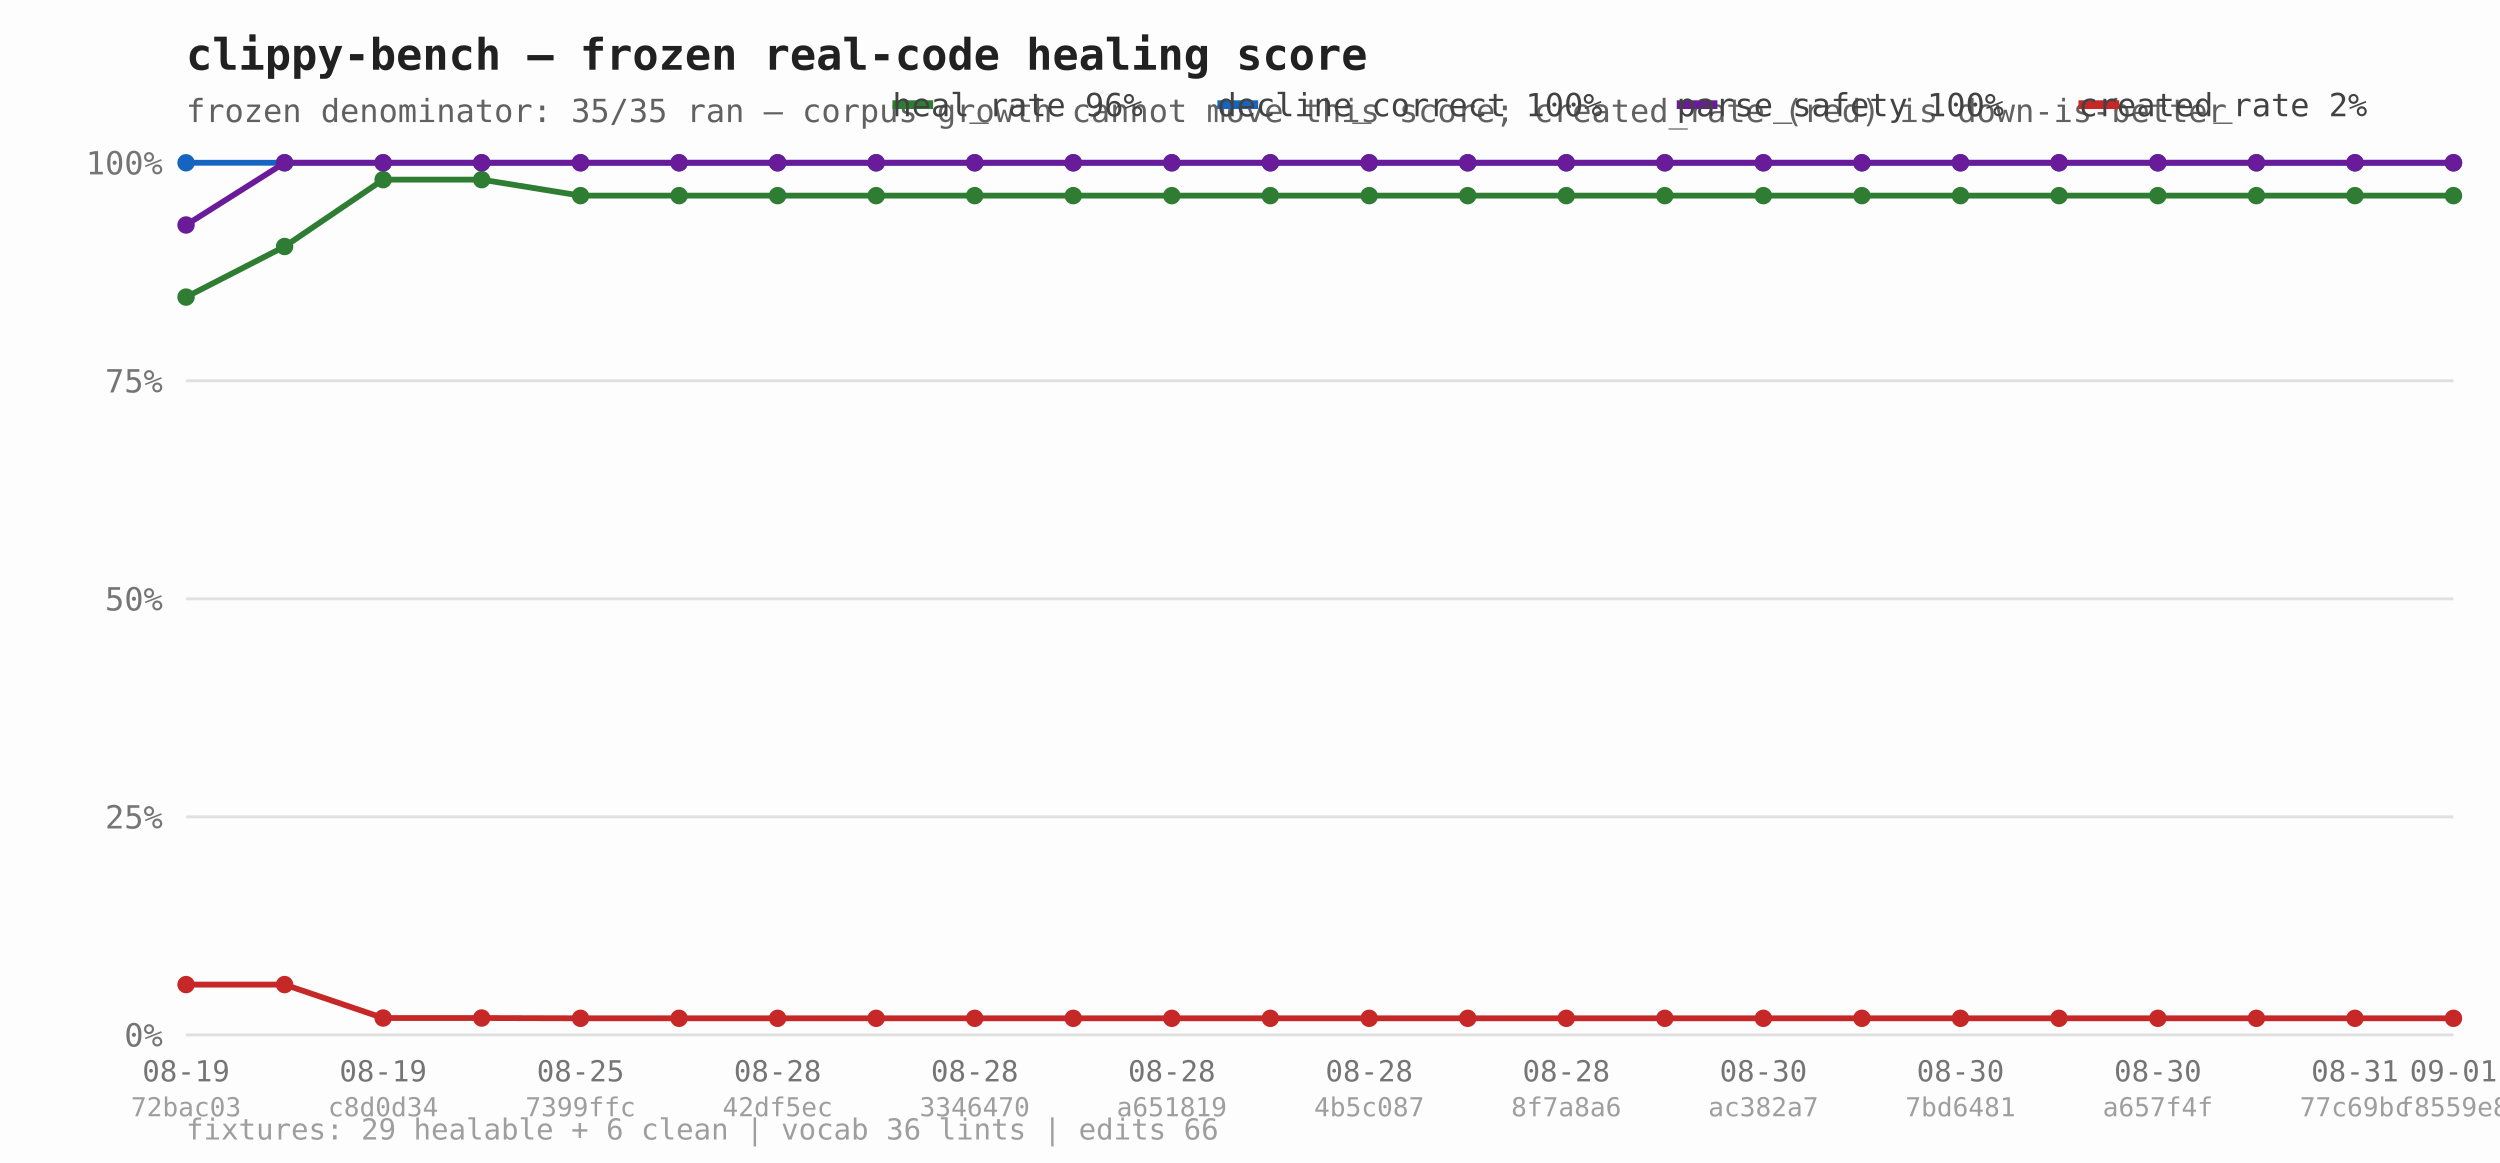
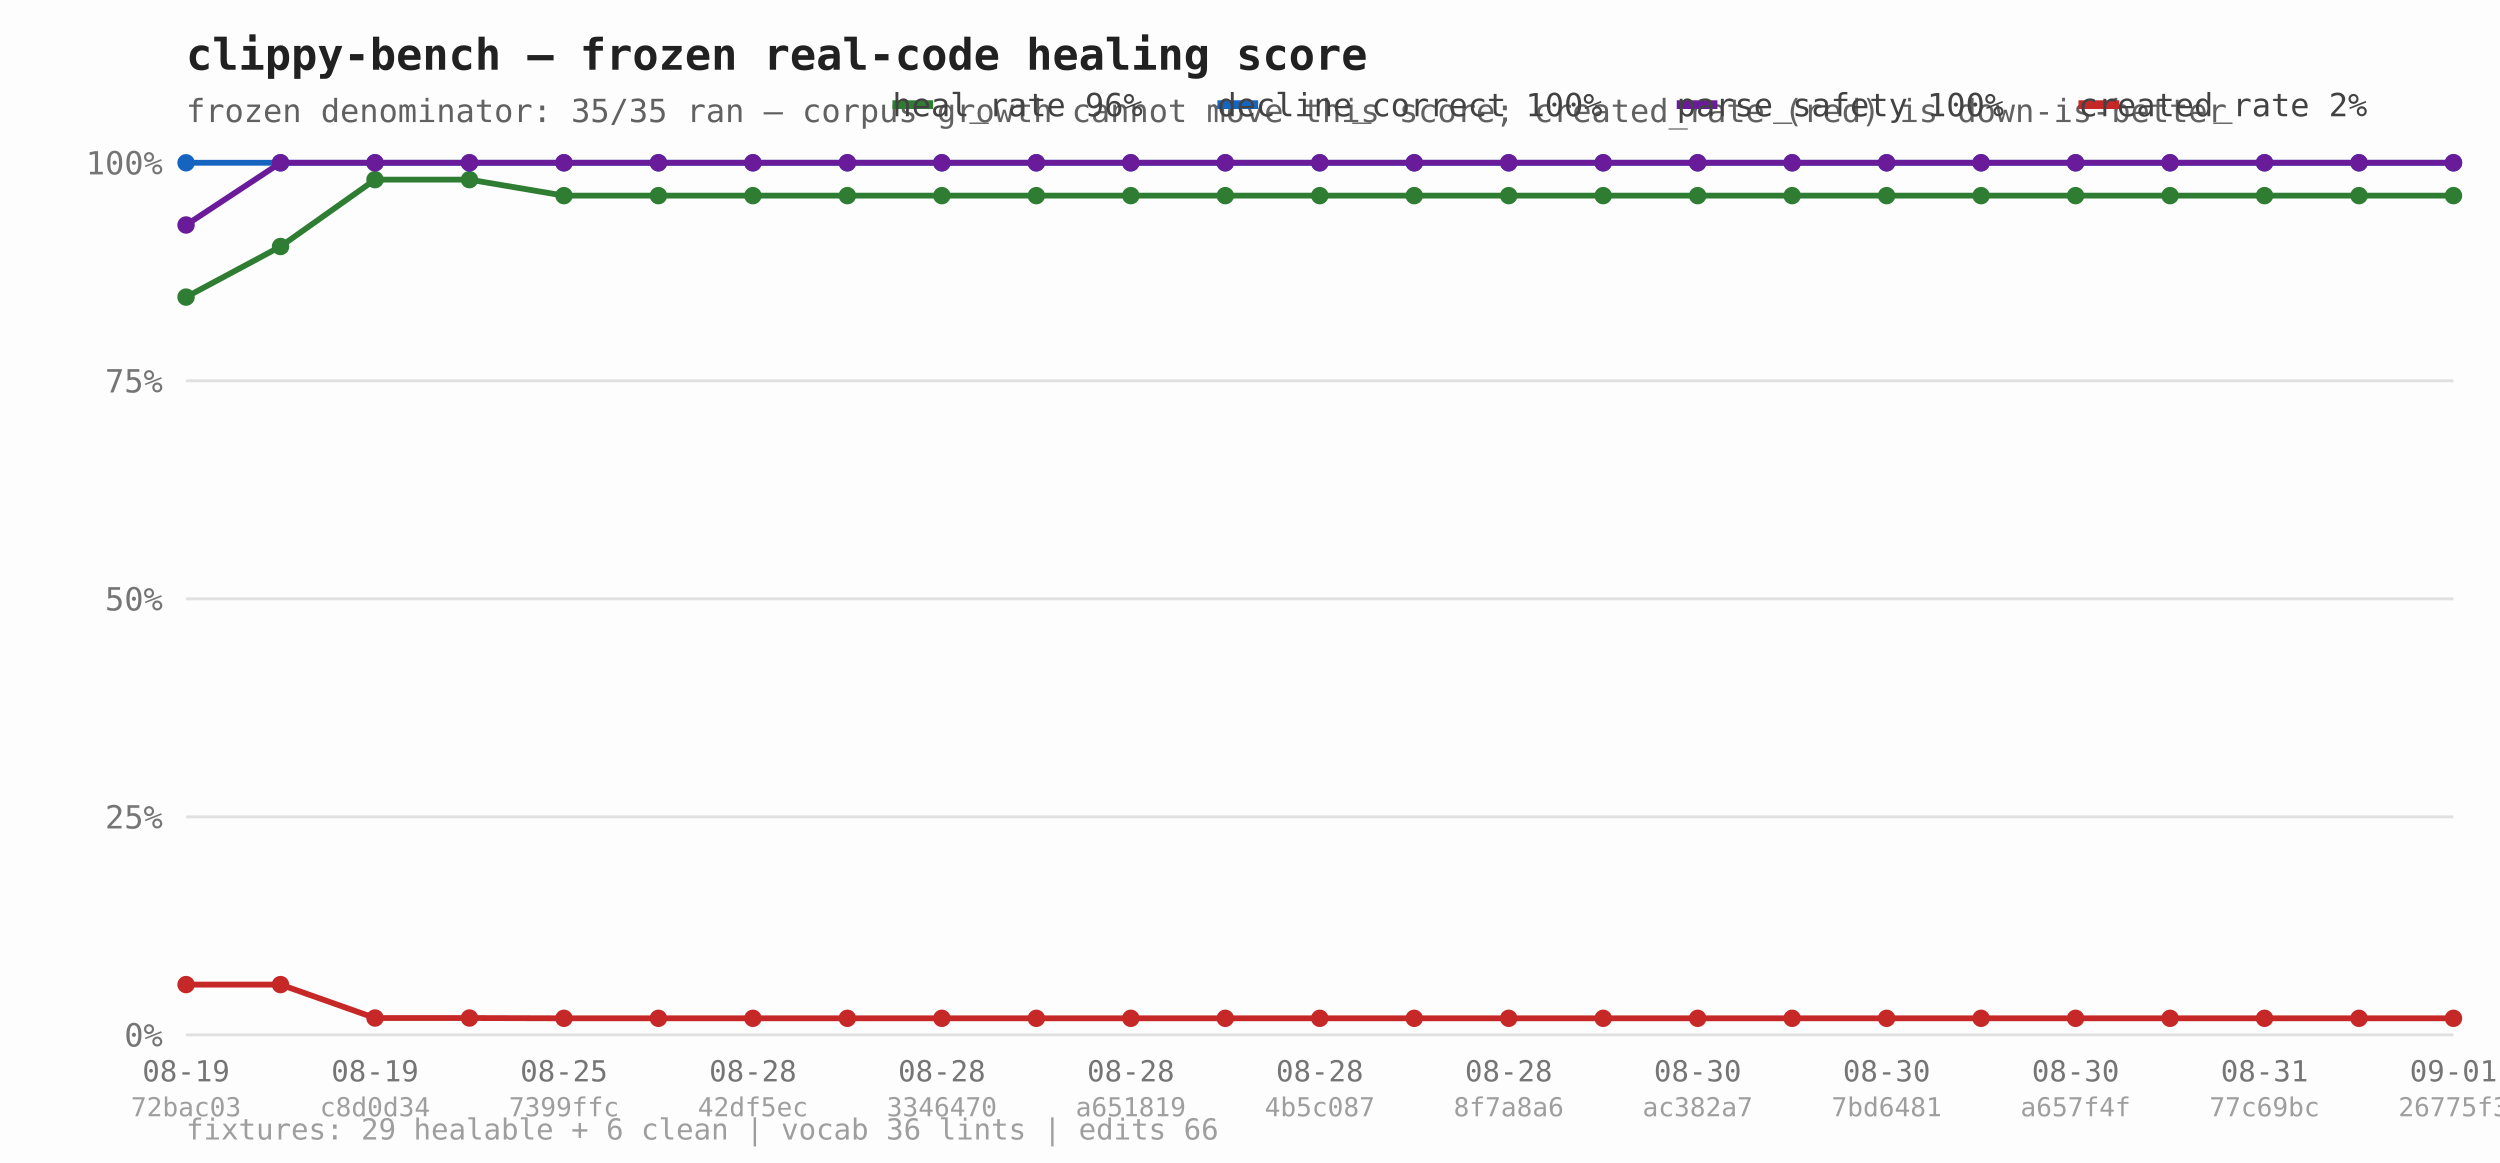
<svg xmlns="http://www.w3.org/2000/svg" width="860" height="400" viewBox="0 0 860 400" font-family="ui-monospace,Menlo,monospace">
  <rect width="100%" height="100%" fill="#fdfdfd" />
  <text x="64" y="24" font-size="15" font-weight="bold" fill="#212121">clippy-bench — frozen real-code healing score</text>
  <text x="64" y="42" font-size="11" fill="#616161">frozen denominator: 35/35 ran — corpus growth cannot move this score; created_rate (red) is down-is-better</text>
  <line x1="64" y1="356.0" x2="844" y2="356.0" stroke="#e0e0e0" stroke-width="1" />
  <text x="56" y="360.0" font-size="11" fill="#757575" text-anchor="end">0%</text>
  <line x1="64" y1="281.0" x2="844" y2="281.0" stroke="#e0e0e0" stroke-width="1" />
  <text x="56" y="285.0" font-size="11" fill="#757575" text-anchor="end">25%</text>
  <line x1="64" y1="206.0" x2="844" y2="206.0" stroke="#e0e0e0" stroke-width="1" />
  <text x="56" y="210.0" font-size="11" fill="#757575" text-anchor="end">50%</text>
  <line x1="64" y1="131.0" x2="844" y2="131.0" stroke="#e0e0e0" stroke-width="1" />
  <text x="56" y="135.0" font-size="11" fill="#757575" text-anchor="end">75%</text>
  <line x1="64" y1="56.0" x2="844" y2="56.0" stroke="#e0e0e0" stroke-width="1" />
  <text x="56" y="60.0" font-size="11" fill="#757575" text-anchor="end">100%</text>
  <line x1="715.0" y1="36" x2="729.0" y2="36" stroke="#c62828" stroke-width="3" />
  <text x="715.0" y="40" font-size="11" fill="#424242">created_rate 2%</text>
  <line x1="576.8" y1="36" x2="590.8" y2="36" stroke="#6a1b9a" stroke-width="3" />
  <text x="576.8" y="40" font-size="11" fill="#424242">parse_safety 100%</text>
  <line x1="418.8" y1="36" x2="432.8" y2="36" stroke="#1565c0" stroke-width="3" />
  <text x="418.8" y="40" font-size="11" fill="#424242">decline_correct 100%</text>
  <line x1="307.0" y1="36" x2="321.0" y2="36" stroke="#2e7d32" stroke-width="3" />
  <text x="307.0" y="40" font-size="11" fill="#424242">heal_rate 96%</text>
-   <path d="M 64.0 102.2 L 97.9 84.8 L 131.8 61.8 L 165.7 61.8 L 199.7 67.3 L 233.6 67.3 L 267.5 67.3 L 301.4 67.3 L 335.3 67.3 L 369.2 67.3 L 403.1 67.3 L 437.0 67.3 L 471.0 67.3 L 504.9 67.3 L 538.8 67.3 L 572.7 67.3 L 606.6 67.3 L 640.5 67.3 L 674.4 67.3 L 708.3 67.3 L 742.3 67.3 L 776.2 67.3 L 810.1 67.3 L 844.0 67.3" fill="none" stroke="#2e7d32" stroke-width="2" stroke-linejoin="round" stroke-linecap="round" />
+   <path d="M 64.0 102.2 L 96.5 84.8 L 129.0 61.8 L 161.5 61.8 L 194.0 67.3 L 226.5 67.3 L 259.0 67.3 L 291.5 67.3 L 324.0 67.3 L 356.5 67.3 L 389.0 67.3 L 421.5 67.3 L 454.0 67.3 L 486.5 67.3 L 519.0 67.3 L 551.5 67.3 L 584.0 67.3 L 616.5 67.3 L 649.0 67.3 L 681.5 67.3 L 714.0 67.3 L 746.5 67.3 L 779.0 67.3 L 811.5 67.3 L 844.0 67.3" fill="none" stroke="#2e7d32" stroke-width="2" stroke-linejoin="round" stroke-linecap="round" />
  <circle cx="64.0" cy="102.2" r="3" fill="#2e7d32" />
-   <circle cx="97.9" cy="84.8" r="3" fill="#2e7d32" />
-   <circle cx="131.8" cy="61.8" r="3" fill="#2e7d32" />
-   <circle cx="165.7" cy="61.8" r="3" fill="#2e7d32" />
-   <circle cx="199.7" cy="67.3" r="3" fill="#2e7d32" />
-   <circle cx="233.6" cy="67.3" r="3" fill="#2e7d32" />
-   <circle cx="267.5" cy="67.3" r="3" fill="#2e7d32" />
-   <circle cx="301.4" cy="67.3" r="3" fill="#2e7d32" />
-   <circle cx="335.3" cy="67.3" r="3" fill="#2e7d32" />
-   <circle cx="369.2" cy="67.3" r="3" fill="#2e7d32" />
-   <circle cx="403.1" cy="67.3" r="3" fill="#2e7d32" />
-   <circle cx="437.0" cy="67.3" r="3" fill="#2e7d32" />
-   <circle cx="471.0" cy="67.3" r="3" fill="#2e7d32" />
-   <circle cx="504.9" cy="67.3" r="3" fill="#2e7d32" />
-   <circle cx="538.8" cy="67.3" r="3" fill="#2e7d32" />
-   <circle cx="572.7" cy="67.3" r="3" fill="#2e7d32" />
-   <circle cx="606.6" cy="67.3" r="3" fill="#2e7d32" />
-   <circle cx="640.5" cy="67.3" r="3" fill="#2e7d32" />
-   <circle cx="674.4" cy="67.3" r="3" fill="#2e7d32" />
-   <circle cx="708.3" cy="67.3" r="3" fill="#2e7d32" />
-   <circle cx="742.3" cy="67.3" r="3" fill="#2e7d32" />
-   <circle cx="776.2" cy="67.3" r="3" fill="#2e7d32" />
-   <circle cx="810.1" cy="67.3" r="3" fill="#2e7d32" />
+   <circle cx="96.5" cy="84.8" r="3" fill="#2e7d32" />
+   <circle cx="129.0" cy="61.8" r="3" fill="#2e7d32" />
+   <circle cx="161.5" cy="61.8" r="3" fill="#2e7d32" />
+   <circle cx="194.0" cy="67.3" r="3" fill="#2e7d32" />
+   <circle cx="226.5" cy="67.3" r="3" fill="#2e7d32" />
+   <circle cx="259.0" cy="67.3" r="3" fill="#2e7d32" />
+   <circle cx="291.5" cy="67.3" r="3" fill="#2e7d32" />
+   <circle cx="324.0" cy="67.3" r="3" fill="#2e7d32" />
+   <circle cx="356.5" cy="67.3" r="3" fill="#2e7d32" />
+   <circle cx="389.0" cy="67.3" r="3" fill="#2e7d32" />
+   <circle cx="421.5" cy="67.3" r="3" fill="#2e7d32" />
+   <circle cx="454.0" cy="67.3" r="3" fill="#2e7d32" />
+   <circle cx="486.5" cy="67.3" r="3" fill="#2e7d32" />
+   <circle cx="519.0" cy="67.3" r="3" fill="#2e7d32" />
+   <circle cx="551.5" cy="67.3" r="3" fill="#2e7d32" />
+   <circle cx="584.0" cy="67.3" r="3" fill="#2e7d32" />
+   <circle cx="616.5" cy="67.3" r="3" fill="#2e7d32" />
+   <circle cx="649.0" cy="67.3" r="3" fill="#2e7d32" />
+   <circle cx="681.5" cy="67.3" r="3" fill="#2e7d32" />
+   <circle cx="714.0" cy="67.3" r="3" fill="#2e7d32" />
+   <circle cx="746.5" cy="67.3" r="3" fill="#2e7d32" />
+   <circle cx="779.0" cy="67.3" r="3" fill="#2e7d32" />
+   <circle cx="811.5" cy="67.3" r="3" fill="#2e7d32" />
  <circle cx="844.0" cy="67.3" r="3" fill="#2e7d32" />
-   <path d="M 64.0 56.0 L 97.9 56.0 L 131.8 56.0 L 165.7 56.0 L 199.7 56.0 L 233.6 56.0 L 267.5 56.0 L 301.4 56.0 L 335.3 56.0 L 369.2 56.0 L 403.1 56.0 L 437.0 56.0 L 471.0 56.0 L 504.9 56.0 L 538.8 56.0 L 572.7 56.0 L 606.6 56.0 L 640.5 56.0 L 674.4 56.0 L 708.3 56.0 L 742.3 56.0 L 776.2 56.0 L 810.1 56.0 L 844.0 56.0" fill="none" stroke="#1565c0" stroke-width="2" stroke-linejoin="round" stroke-linecap="round" />
+   <path d="M 64.0 56.0 L 96.5 56.0 L 129.0 56.0 L 161.5 56.0 L 194.0 56.0 L 226.5 56.0 L 259.0 56.0 L 291.5 56.0 L 324.0 56.0 L 356.5 56.0 L 389.0 56.0 L 421.5 56.0 L 454.0 56.0 L 486.5 56.0 L 519.0 56.0 L 551.5 56.0 L 584.0 56.0 L 616.5 56.0 L 649.0 56.0 L 681.5 56.0 L 714.0 56.0 L 746.5 56.0 L 779.0 56.0 L 811.5 56.0 L 844.0 56.0" fill="none" stroke="#1565c0" stroke-width="2" stroke-linejoin="round" stroke-linecap="round" />
  <circle cx="64.0" cy="56.0" r="3" fill="#1565c0" />
-   <circle cx="97.9" cy="56.0" r="3" fill="#1565c0" />
-   <circle cx="131.8" cy="56.0" r="3" fill="#1565c0" />
-   <circle cx="165.7" cy="56.0" r="3" fill="#1565c0" />
-   <circle cx="199.7" cy="56.0" r="3" fill="#1565c0" />
-   <circle cx="233.6" cy="56.0" r="3" fill="#1565c0" />
-   <circle cx="267.5" cy="56.0" r="3" fill="#1565c0" />
-   <circle cx="301.4" cy="56.0" r="3" fill="#1565c0" />
-   <circle cx="335.3" cy="56.0" r="3" fill="#1565c0" />
-   <circle cx="369.2" cy="56.0" r="3" fill="#1565c0" />
-   <circle cx="403.1" cy="56.0" r="3" fill="#1565c0" />
-   <circle cx="437.0" cy="56.0" r="3" fill="#1565c0" />
-   <circle cx="471.0" cy="56.0" r="3" fill="#1565c0" />
-   <circle cx="504.9" cy="56.0" r="3" fill="#1565c0" />
-   <circle cx="538.8" cy="56.0" r="3" fill="#1565c0" />
-   <circle cx="572.7" cy="56.0" r="3" fill="#1565c0" />
-   <circle cx="606.6" cy="56.0" r="3" fill="#1565c0" />
-   <circle cx="640.5" cy="56.0" r="3" fill="#1565c0" />
-   <circle cx="674.4" cy="56.0" r="3" fill="#1565c0" />
-   <circle cx="708.3" cy="56.0" r="3" fill="#1565c0" />
-   <circle cx="742.3" cy="56.0" r="3" fill="#1565c0" />
-   <circle cx="776.2" cy="56.0" r="3" fill="#1565c0" />
-   <circle cx="810.1" cy="56.0" r="3" fill="#1565c0" />
+   <circle cx="96.5" cy="56.0" r="3" fill="#1565c0" />
+   <circle cx="129.0" cy="56.0" r="3" fill="#1565c0" />
+   <circle cx="161.5" cy="56.0" r="3" fill="#1565c0" />
+   <circle cx="194.0" cy="56.0" r="3" fill="#1565c0" />
+   <circle cx="226.5" cy="56.0" r="3" fill="#1565c0" />
+   <circle cx="259.0" cy="56.0" r="3" fill="#1565c0" />
+   <circle cx="291.5" cy="56.0" r="3" fill="#1565c0" />
+   <circle cx="324.0" cy="56.0" r="3" fill="#1565c0" />
+   <circle cx="356.5" cy="56.0" r="3" fill="#1565c0" />
+   <circle cx="389.0" cy="56.0" r="3" fill="#1565c0" />
+   <circle cx="421.5" cy="56.0" r="3" fill="#1565c0" />
+   <circle cx="454.0" cy="56.0" r="3" fill="#1565c0" />
+   <circle cx="486.5" cy="56.0" r="3" fill="#1565c0" />
+   <circle cx="519.0" cy="56.0" r="3" fill="#1565c0" />
+   <circle cx="551.5" cy="56.0" r="3" fill="#1565c0" />
+   <circle cx="584.0" cy="56.0" r="3" fill="#1565c0" />
+   <circle cx="616.5" cy="56.0" r="3" fill="#1565c0" />
+   <circle cx="649.0" cy="56.0" r="3" fill="#1565c0" />
+   <circle cx="681.5" cy="56.0" r="3" fill="#1565c0" />
+   <circle cx="714.0" cy="56.0" r="3" fill="#1565c0" />
+   <circle cx="746.5" cy="56.0" r="3" fill="#1565c0" />
+   <circle cx="779.0" cy="56.0" r="3" fill="#1565c0" />
+   <circle cx="811.5" cy="56.0" r="3" fill="#1565c0" />
  <circle cx="844.0" cy="56.0" r="3" fill="#1565c0" />
-   <path d="M 64.0 77.4 L 97.9 56.0 L 131.8 56.0 L 165.7 56.0 L 199.7 56.0 L 233.6 56.0 L 267.5 56.0 L 301.4 56.0 L 335.3 56.0 L 369.2 56.0 L 403.1 56.0 L 437.0 56.0 L 471.0 56.0 L 504.9 56.0 L 538.8 56.0 L 572.7 56.0 L 606.6 56.0 L 640.5 56.0 L 674.4 56.0 L 708.3 56.0 L 742.3 56.0 L 776.2 56.0 L 810.1 56.0 L 844.0 56.0" fill="none" stroke="#6a1b9a" stroke-width="2" stroke-linejoin="round" stroke-linecap="round" />
+   <path d="M 64.0 77.4 L 96.5 56.0 L 129.0 56.0 L 161.5 56.0 L 194.0 56.0 L 226.5 56.0 L 259.0 56.0 L 291.5 56.0 L 324.0 56.0 L 356.5 56.0 L 389.0 56.0 L 421.5 56.0 L 454.0 56.0 L 486.5 56.0 L 519.0 56.0 L 551.5 56.0 L 584.0 56.0 L 616.5 56.0 L 649.0 56.0 L 681.5 56.0 L 714.0 56.0 L 746.5 56.0 L 779.0 56.0 L 811.5 56.0 L 844.0 56.0" fill="none" stroke="#6a1b9a" stroke-width="2" stroke-linejoin="round" stroke-linecap="round" />
  <circle cx="64.0" cy="77.4" r="3" fill="#6a1b9a" />
-   <circle cx="97.9" cy="56.0" r="3" fill="#6a1b9a" />
-   <circle cx="131.8" cy="56.0" r="3" fill="#6a1b9a" />
-   <circle cx="165.7" cy="56.0" r="3" fill="#6a1b9a" />
-   <circle cx="199.7" cy="56.0" r="3" fill="#6a1b9a" />
-   <circle cx="233.6" cy="56.0" r="3" fill="#6a1b9a" />
-   <circle cx="267.5" cy="56.0" r="3" fill="#6a1b9a" />
-   <circle cx="301.4" cy="56.0" r="3" fill="#6a1b9a" />
-   <circle cx="335.3" cy="56.0" r="3" fill="#6a1b9a" />
-   <circle cx="369.2" cy="56.0" r="3" fill="#6a1b9a" />
-   <circle cx="403.1" cy="56.0" r="3" fill="#6a1b9a" />
-   <circle cx="437.0" cy="56.0" r="3" fill="#6a1b9a" />
-   <circle cx="471.0" cy="56.0" r="3" fill="#6a1b9a" />
-   <circle cx="504.9" cy="56.0" r="3" fill="#6a1b9a" />
-   <circle cx="538.8" cy="56.0" r="3" fill="#6a1b9a" />
-   <circle cx="572.7" cy="56.0" r="3" fill="#6a1b9a" />
-   <circle cx="606.6" cy="56.0" r="3" fill="#6a1b9a" />
-   <circle cx="640.5" cy="56.0" r="3" fill="#6a1b9a" />
-   <circle cx="674.4" cy="56.0" r="3" fill="#6a1b9a" />
-   <circle cx="708.3" cy="56.0" r="3" fill="#6a1b9a" />
-   <circle cx="742.3" cy="56.0" r="3" fill="#6a1b9a" />
-   <circle cx="776.2" cy="56.0" r="3" fill="#6a1b9a" />
-   <circle cx="810.1" cy="56.0" r="3" fill="#6a1b9a" />
+   <circle cx="96.5" cy="56.0" r="3" fill="#6a1b9a" />
+   <circle cx="129.0" cy="56.0" r="3" fill="#6a1b9a" />
+   <circle cx="161.5" cy="56.0" r="3" fill="#6a1b9a" />
+   <circle cx="194.0" cy="56.0" r="3" fill="#6a1b9a" />
+   <circle cx="226.5" cy="56.0" r="3" fill="#6a1b9a" />
+   <circle cx="259.0" cy="56.0" r="3" fill="#6a1b9a" />
+   <circle cx="291.5" cy="56.0" r="3" fill="#6a1b9a" />
+   <circle cx="324.0" cy="56.0" r="3" fill="#6a1b9a" />
+   <circle cx="356.5" cy="56.0" r="3" fill="#6a1b9a" />
+   <circle cx="389.0" cy="56.0" r="3" fill="#6a1b9a" />
+   <circle cx="421.5" cy="56.0" r="3" fill="#6a1b9a" />
+   <circle cx="454.0" cy="56.0" r="3" fill="#6a1b9a" />
+   <circle cx="486.5" cy="56.0" r="3" fill="#6a1b9a" />
+   <circle cx="519.0" cy="56.0" r="3" fill="#6a1b9a" />
+   <circle cx="551.5" cy="56.0" r="3" fill="#6a1b9a" />
+   <circle cx="584.0" cy="56.0" r="3" fill="#6a1b9a" />
+   <circle cx="616.5" cy="56.0" r="3" fill="#6a1b9a" />
+   <circle cx="649.0" cy="56.0" r="3" fill="#6a1b9a" />
+   <circle cx="681.5" cy="56.0" r="3" fill="#6a1b9a" />
+   <circle cx="714.0" cy="56.0" r="3" fill="#6a1b9a" />
+   <circle cx="746.5" cy="56.0" r="3" fill="#6a1b9a" />
+   <circle cx="779.0" cy="56.0" r="3" fill="#6a1b9a" />
+   <circle cx="811.5" cy="56.0" r="3" fill="#6a1b9a" />
  <circle cx="844.0" cy="56.0" r="3" fill="#6a1b9a" />
-   <path d="M 64.0 338.7 L 97.9 338.7 L 131.8 350.2 L 165.7 350.2 L 199.7 350.3 L 233.6 350.3 L 267.5 350.3 L 301.4 350.3 L 335.3 350.3 L 369.2 350.3 L 403.1 350.3 L 437.0 350.3 L 471.0 350.3 L 504.9 350.3 L 538.8 350.3 L 572.7 350.3 L 606.6 350.3 L 640.5 350.3 L 674.4 350.3 L 708.3 350.3 L 742.3 350.3 L 776.2 350.3 L 810.1 350.3 L 844.0 350.3" fill="none" stroke="#c62828" stroke-width="2" stroke-linejoin="round" stroke-linecap="round" />
+   <path d="M 64.0 338.7 L 96.5 338.7 L 129.0 350.2 L 161.5 350.2 L 194.0 350.3 L 226.5 350.3 L 259.0 350.3 L 291.5 350.3 L 324.0 350.3 L 356.5 350.3 L 389.0 350.3 L 421.5 350.3 L 454.0 350.3 L 486.5 350.3 L 519.0 350.3 L 551.5 350.3 L 584.0 350.3 L 616.5 350.3 L 649.0 350.3 L 681.5 350.3 L 714.0 350.3 L 746.5 350.3 L 779.0 350.3 L 811.5 350.3 L 844.0 350.3" fill="none" stroke="#c62828" stroke-width="2" stroke-linejoin="round" stroke-linecap="round" />
  <circle cx="64.0" cy="338.7" r="3" fill="#c62828" />
-   <circle cx="97.9" cy="338.7" r="3" fill="#c62828" />
-   <circle cx="131.8" cy="350.2" r="3" fill="#c62828" />
-   <circle cx="165.7" cy="350.2" r="3" fill="#c62828" />
-   <circle cx="199.7" cy="350.3" r="3" fill="#c62828" />
-   <circle cx="233.6" cy="350.3" r="3" fill="#c62828" />
-   <circle cx="267.5" cy="350.3" r="3" fill="#c62828" />
-   <circle cx="301.4" cy="350.3" r="3" fill="#c62828" />
-   <circle cx="335.3" cy="350.3" r="3" fill="#c62828" />
-   <circle cx="369.2" cy="350.3" r="3" fill="#c62828" />
-   <circle cx="403.1" cy="350.3" r="3" fill="#c62828" />
-   <circle cx="437.0" cy="350.3" r="3" fill="#c62828" />
-   <circle cx="471.0" cy="350.3" r="3" fill="#c62828" />
-   <circle cx="504.9" cy="350.3" r="3" fill="#c62828" />
-   <circle cx="538.8" cy="350.3" r="3" fill="#c62828" />
-   <circle cx="572.7" cy="350.3" r="3" fill="#c62828" />
-   <circle cx="606.6" cy="350.3" r="3" fill="#c62828" />
-   <circle cx="640.5" cy="350.3" r="3" fill="#c62828" />
-   <circle cx="674.4" cy="350.3" r="3" fill="#c62828" />
-   <circle cx="708.3" cy="350.3" r="3" fill="#c62828" />
-   <circle cx="742.3" cy="350.3" r="3" fill="#c62828" />
-   <circle cx="776.2" cy="350.3" r="3" fill="#c62828" />
-   <circle cx="810.1" cy="350.3" r="3" fill="#c62828" />
+   <circle cx="96.5" cy="338.7" r="3" fill="#c62828" />
+   <circle cx="129.0" cy="350.2" r="3" fill="#c62828" />
+   <circle cx="161.5" cy="350.2" r="3" fill="#c62828" />
+   <circle cx="194.0" cy="350.3" r="3" fill="#c62828" />
+   <circle cx="226.5" cy="350.3" r="3" fill="#c62828" />
+   <circle cx="259.0" cy="350.3" r="3" fill="#c62828" />
+   <circle cx="291.5" cy="350.3" r="3" fill="#c62828" />
+   <circle cx="324.0" cy="350.3" r="3" fill="#c62828" />
+   <circle cx="356.5" cy="350.3" r="3" fill="#c62828" />
+   <circle cx="389.0" cy="350.3" r="3" fill="#c62828" />
+   <circle cx="421.5" cy="350.3" r="3" fill="#c62828" />
+   <circle cx="454.0" cy="350.3" r="3" fill="#c62828" />
+   <circle cx="486.5" cy="350.3" r="3" fill="#c62828" />
+   <circle cx="519.0" cy="350.3" r="3" fill="#c62828" />
+   <circle cx="551.5" cy="350.3" r="3" fill="#c62828" />
+   <circle cx="584.0" cy="350.3" r="3" fill="#c62828" />
+   <circle cx="616.5" cy="350.3" r="3" fill="#c62828" />
+   <circle cx="649.0" cy="350.3" r="3" fill="#c62828" />
+   <circle cx="681.5" cy="350.3" r="3" fill="#c62828" />
+   <circle cx="714.0" cy="350.3" r="3" fill="#c62828" />
+   <circle cx="746.5" cy="350.3" r="3" fill="#c62828" />
+   <circle cx="779.0" cy="350.3" r="3" fill="#c62828" />
+   <circle cx="811.5" cy="350.3" r="3" fill="#c62828" />
  <circle cx="844.0" cy="350.3" r="3" fill="#c62828" />
  <text x="64.0" y="372.0" font-size="10" fill="#757575" text-anchor="middle">08-19</text>
  <text x="64.0" y="384.0" font-size="9" fill="#9e9e9e" text-anchor="middle">72bac03</text>
-   <text x="131.8" y="372.0" font-size="10" fill="#757575" text-anchor="middle">08-19</text>
-   <text x="131.8" y="384.0" font-size="9" fill="#9e9e9e" text-anchor="middle">c8d0d34</text>
-   <text x="199.7" y="372.0" font-size="10" fill="#757575" text-anchor="middle">08-25</text>
-   <text x="199.7" y="384.0" font-size="9" fill="#9e9e9e" text-anchor="middle">7399ffc</text>
-   <text x="267.5" y="372.0" font-size="10" fill="#757575" text-anchor="middle">08-28</text>
-   <text x="267.5" y="384.0" font-size="9" fill="#9e9e9e" text-anchor="middle">42df5ec</text>
-   <text x="335.3" y="372.0" font-size="10" fill="#757575" text-anchor="middle">08-28</text>
-   <text x="335.3" y="384.0" font-size="9" fill="#9e9e9e" text-anchor="middle">3346470</text>
-   <text x="403.1" y="372.0" font-size="10" fill="#757575" text-anchor="middle">08-28</text>
-   <text x="403.1" y="384.0" font-size="9" fill="#9e9e9e" text-anchor="middle">a651819</text>
-   <text x="471.0" y="372.0" font-size="10" fill="#757575" text-anchor="middle">08-28</text>
-   <text x="471.0" y="384.0" font-size="9" fill="#9e9e9e" text-anchor="middle">4b5c087</text>
-   <text x="538.8" y="372.0" font-size="10" fill="#757575" text-anchor="middle">08-28</text>
-   <text x="538.8" y="384.0" font-size="9" fill="#9e9e9e" text-anchor="middle">8f7a8a6</text>
-   <text x="606.6" y="372.0" font-size="10" fill="#757575" text-anchor="middle">08-30</text>
-   <text x="606.6" y="384.0" font-size="9" fill="#9e9e9e" text-anchor="middle">ac382a7</text>
-   <text x="674.4" y="372.0" font-size="10" fill="#757575" text-anchor="middle">08-30</text>
-   <text x="674.4" y="384.0" font-size="9" fill="#9e9e9e" text-anchor="middle">7bd6481</text>
-   <text x="742.3" y="372.0" font-size="10" fill="#757575" text-anchor="middle">08-30</text>
-   <text x="742.3" y="384.0" font-size="9" fill="#9e9e9e" text-anchor="middle">a657f4f</text>
-   <text x="810.1" y="372.0" font-size="10" fill="#757575" text-anchor="middle">08-31</text>
-   <text x="810.1" y="384.0" font-size="9" fill="#9e9e9e" text-anchor="middle">77c69bc</text>
+   <text x="129.0" y="372.0" font-size="10" fill="#757575" text-anchor="middle">08-19</text>
+   <text x="129.0" y="384.0" font-size="9" fill="#9e9e9e" text-anchor="middle">c8d0d34</text>
+   <text x="194.0" y="372.0" font-size="10" fill="#757575" text-anchor="middle">08-25</text>
+   <text x="194.0" y="384.0" font-size="9" fill="#9e9e9e" text-anchor="middle">7399ffc</text>
+   <text x="259.0" y="372.0" font-size="10" fill="#757575" text-anchor="middle">08-28</text>
+   <text x="259.0" y="384.0" font-size="9" fill="#9e9e9e" text-anchor="middle">42df5ec</text>
+   <text x="324.0" y="372.0" font-size="10" fill="#757575" text-anchor="middle">08-28</text>
+   <text x="324.0" y="384.0" font-size="9" fill="#9e9e9e" text-anchor="middle">3346470</text>
+   <text x="389.0" y="372.0" font-size="10" fill="#757575" text-anchor="middle">08-28</text>
+   <text x="389.0" y="384.0" font-size="9" fill="#9e9e9e" text-anchor="middle">a651819</text>
+   <text x="454.0" y="372.0" font-size="10" fill="#757575" text-anchor="middle">08-28</text>
+   <text x="454.0" y="384.0" font-size="9" fill="#9e9e9e" text-anchor="middle">4b5c087</text>
+   <text x="519.0" y="372.0" font-size="10" fill="#757575" text-anchor="middle">08-28</text>
+   <text x="519.0" y="384.0" font-size="9" fill="#9e9e9e" text-anchor="middle">8f7a8a6</text>
+   <text x="584.0" y="372.0" font-size="10" fill="#757575" text-anchor="middle">08-30</text>
+   <text x="584.0" y="384.0" font-size="9" fill="#9e9e9e" text-anchor="middle">ac382a7</text>
+   <text x="649.0" y="372.0" font-size="10" fill="#757575" text-anchor="middle">08-30</text>
+   <text x="649.0" y="384.0" font-size="9" fill="#9e9e9e" text-anchor="middle">7bd6481</text>
+   <text x="714.0" y="372.0" font-size="10" fill="#757575" text-anchor="middle">08-30</text>
+   <text x="714.0" y="384.0" font-size="9" fill="#9e9e9e" text-anchor="middle">a657f4f</text>
+   <text x="779.0" y="372.0" font-size="10" fill="#757575" text-anchor="middle">08-31</text>
+   <text x="779.0" y="384.0" font-size="9" fill="#9e9e9e" text-anchor="middle">77c69bc</text>
  <text x="844.0" y="372.0" font-size="10" fill="#757575" text-anchor="middle">09-01</text>
-   <text x="844.0" y="384.0" font-size="9" fill="#9e9e9e" text-anchor="middle">f8559e8</text>
+   <text x="844.0" y="384.0" font-size="9" fill="#9e9e9e" text-anchor="middle">26775f3</text>
  <text x="64" y="392.0" font-size="10" fill="#9e9e9e">fixtures: 29 healable + 6 clean | vocab 36 lints | edits 66</text>
</svg>
